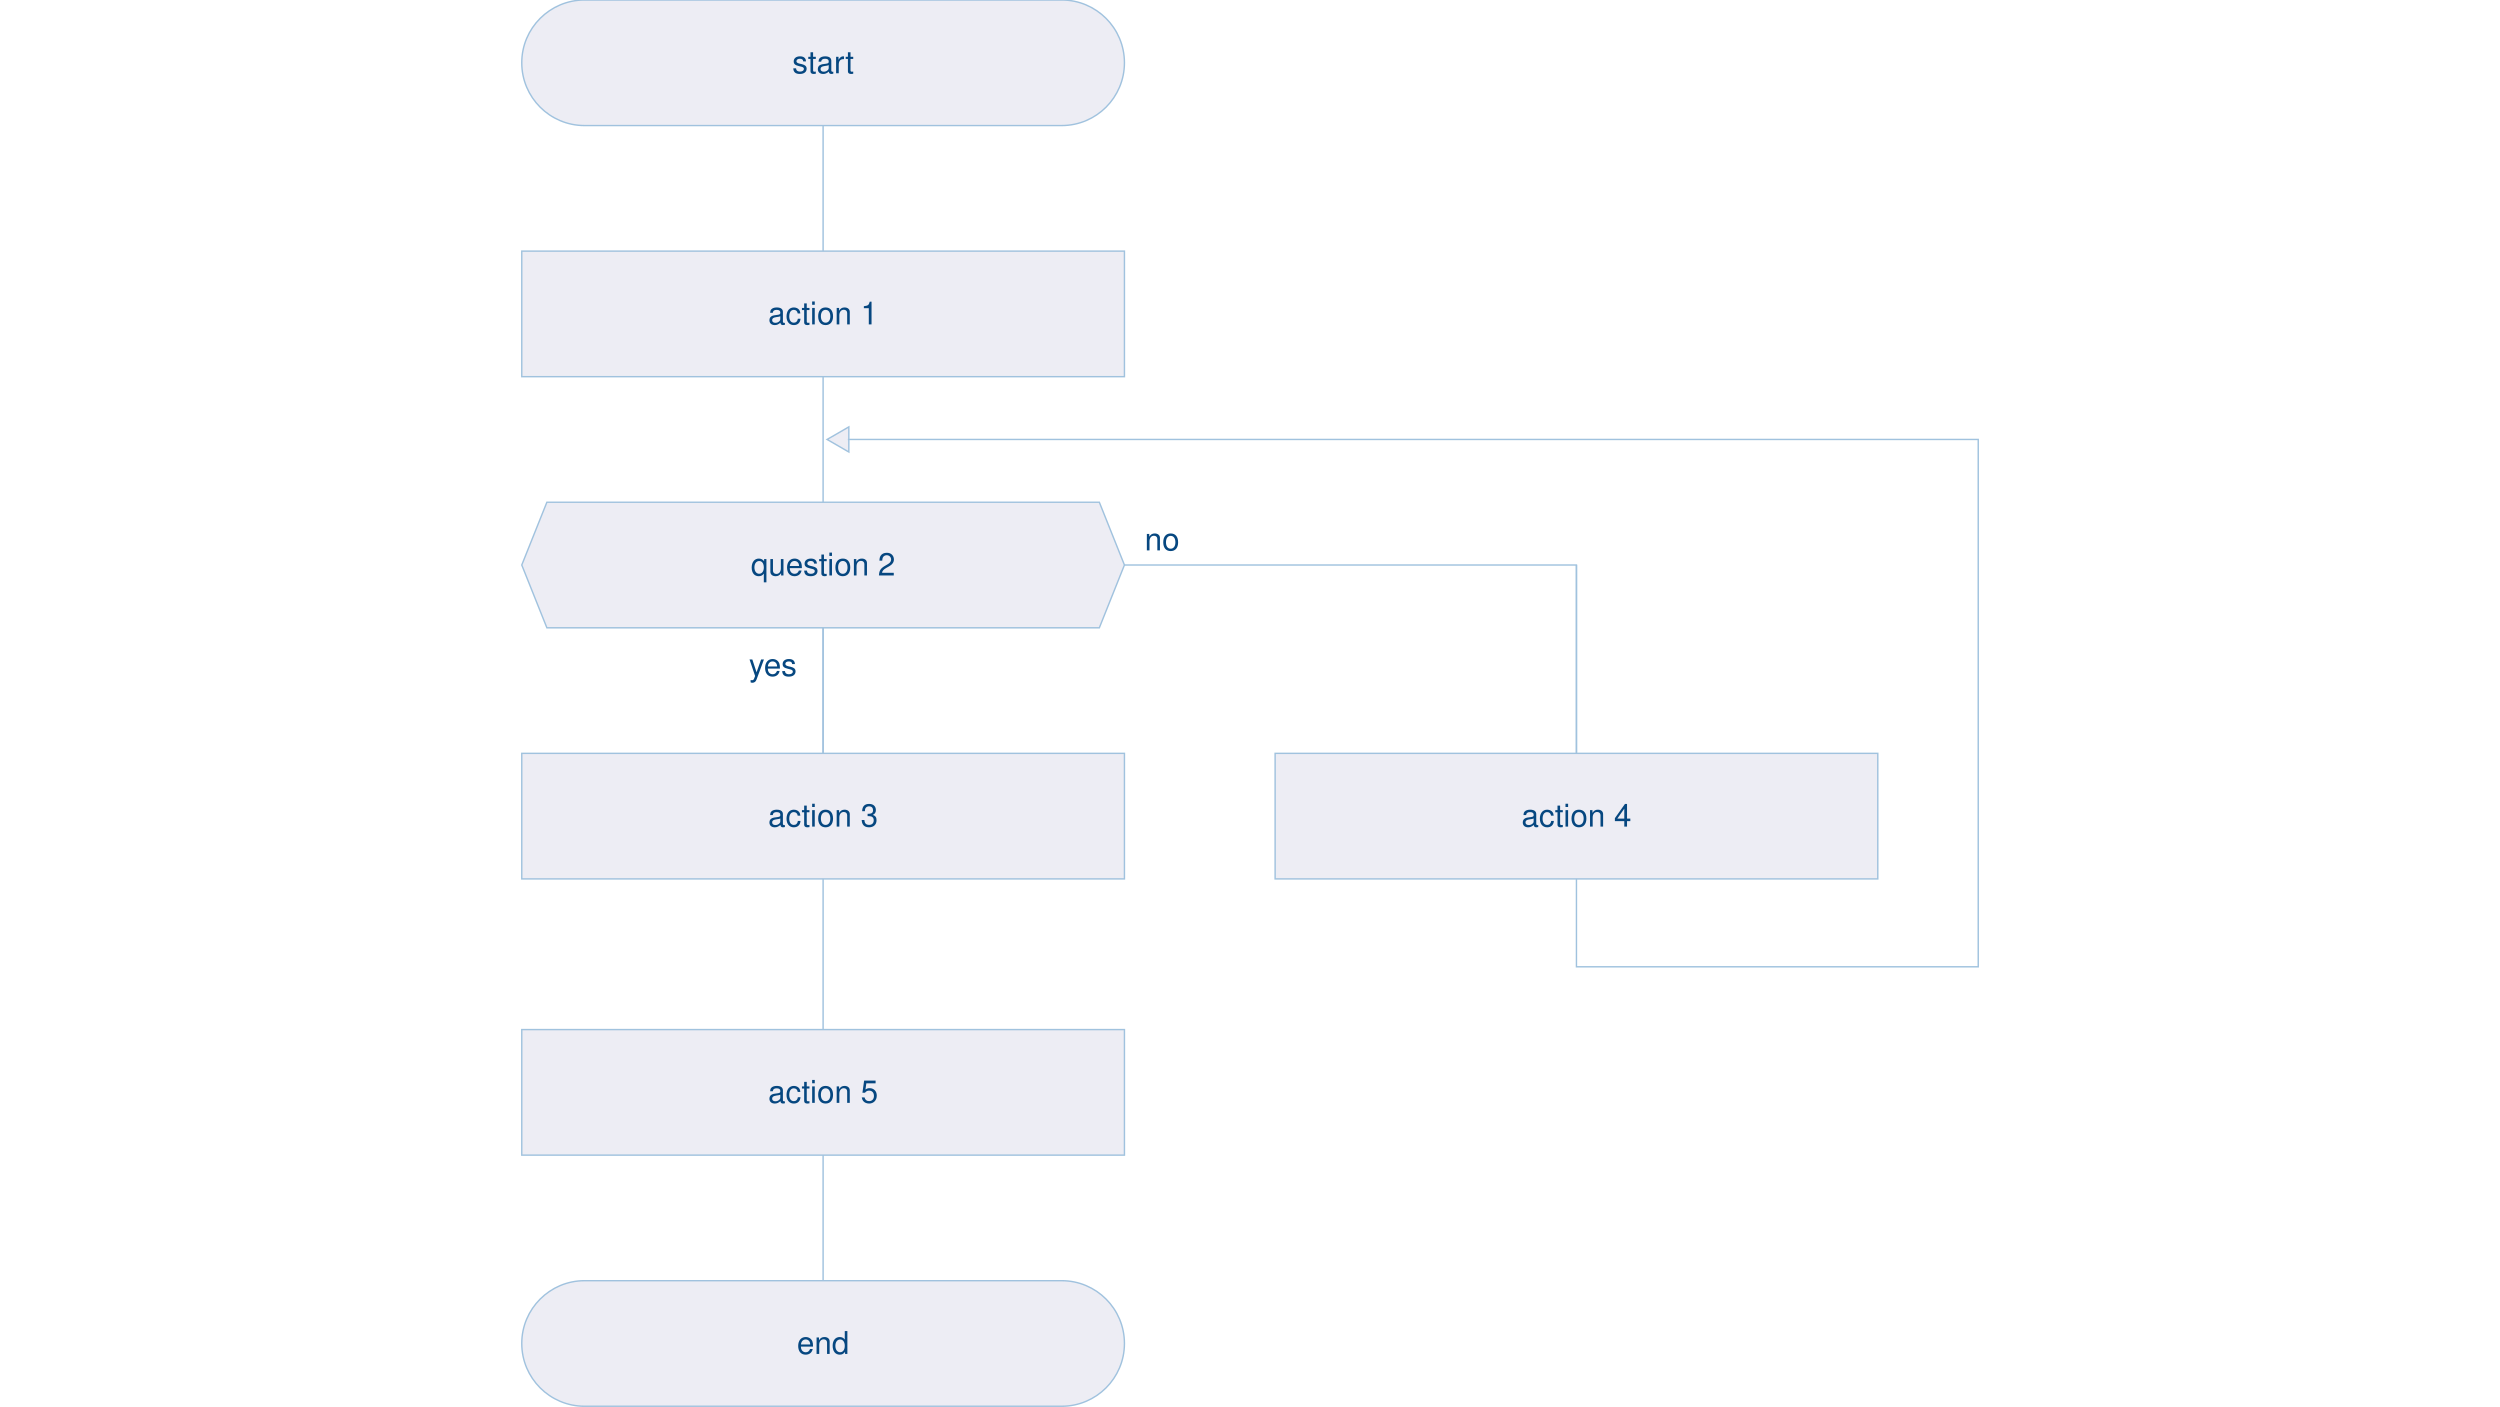
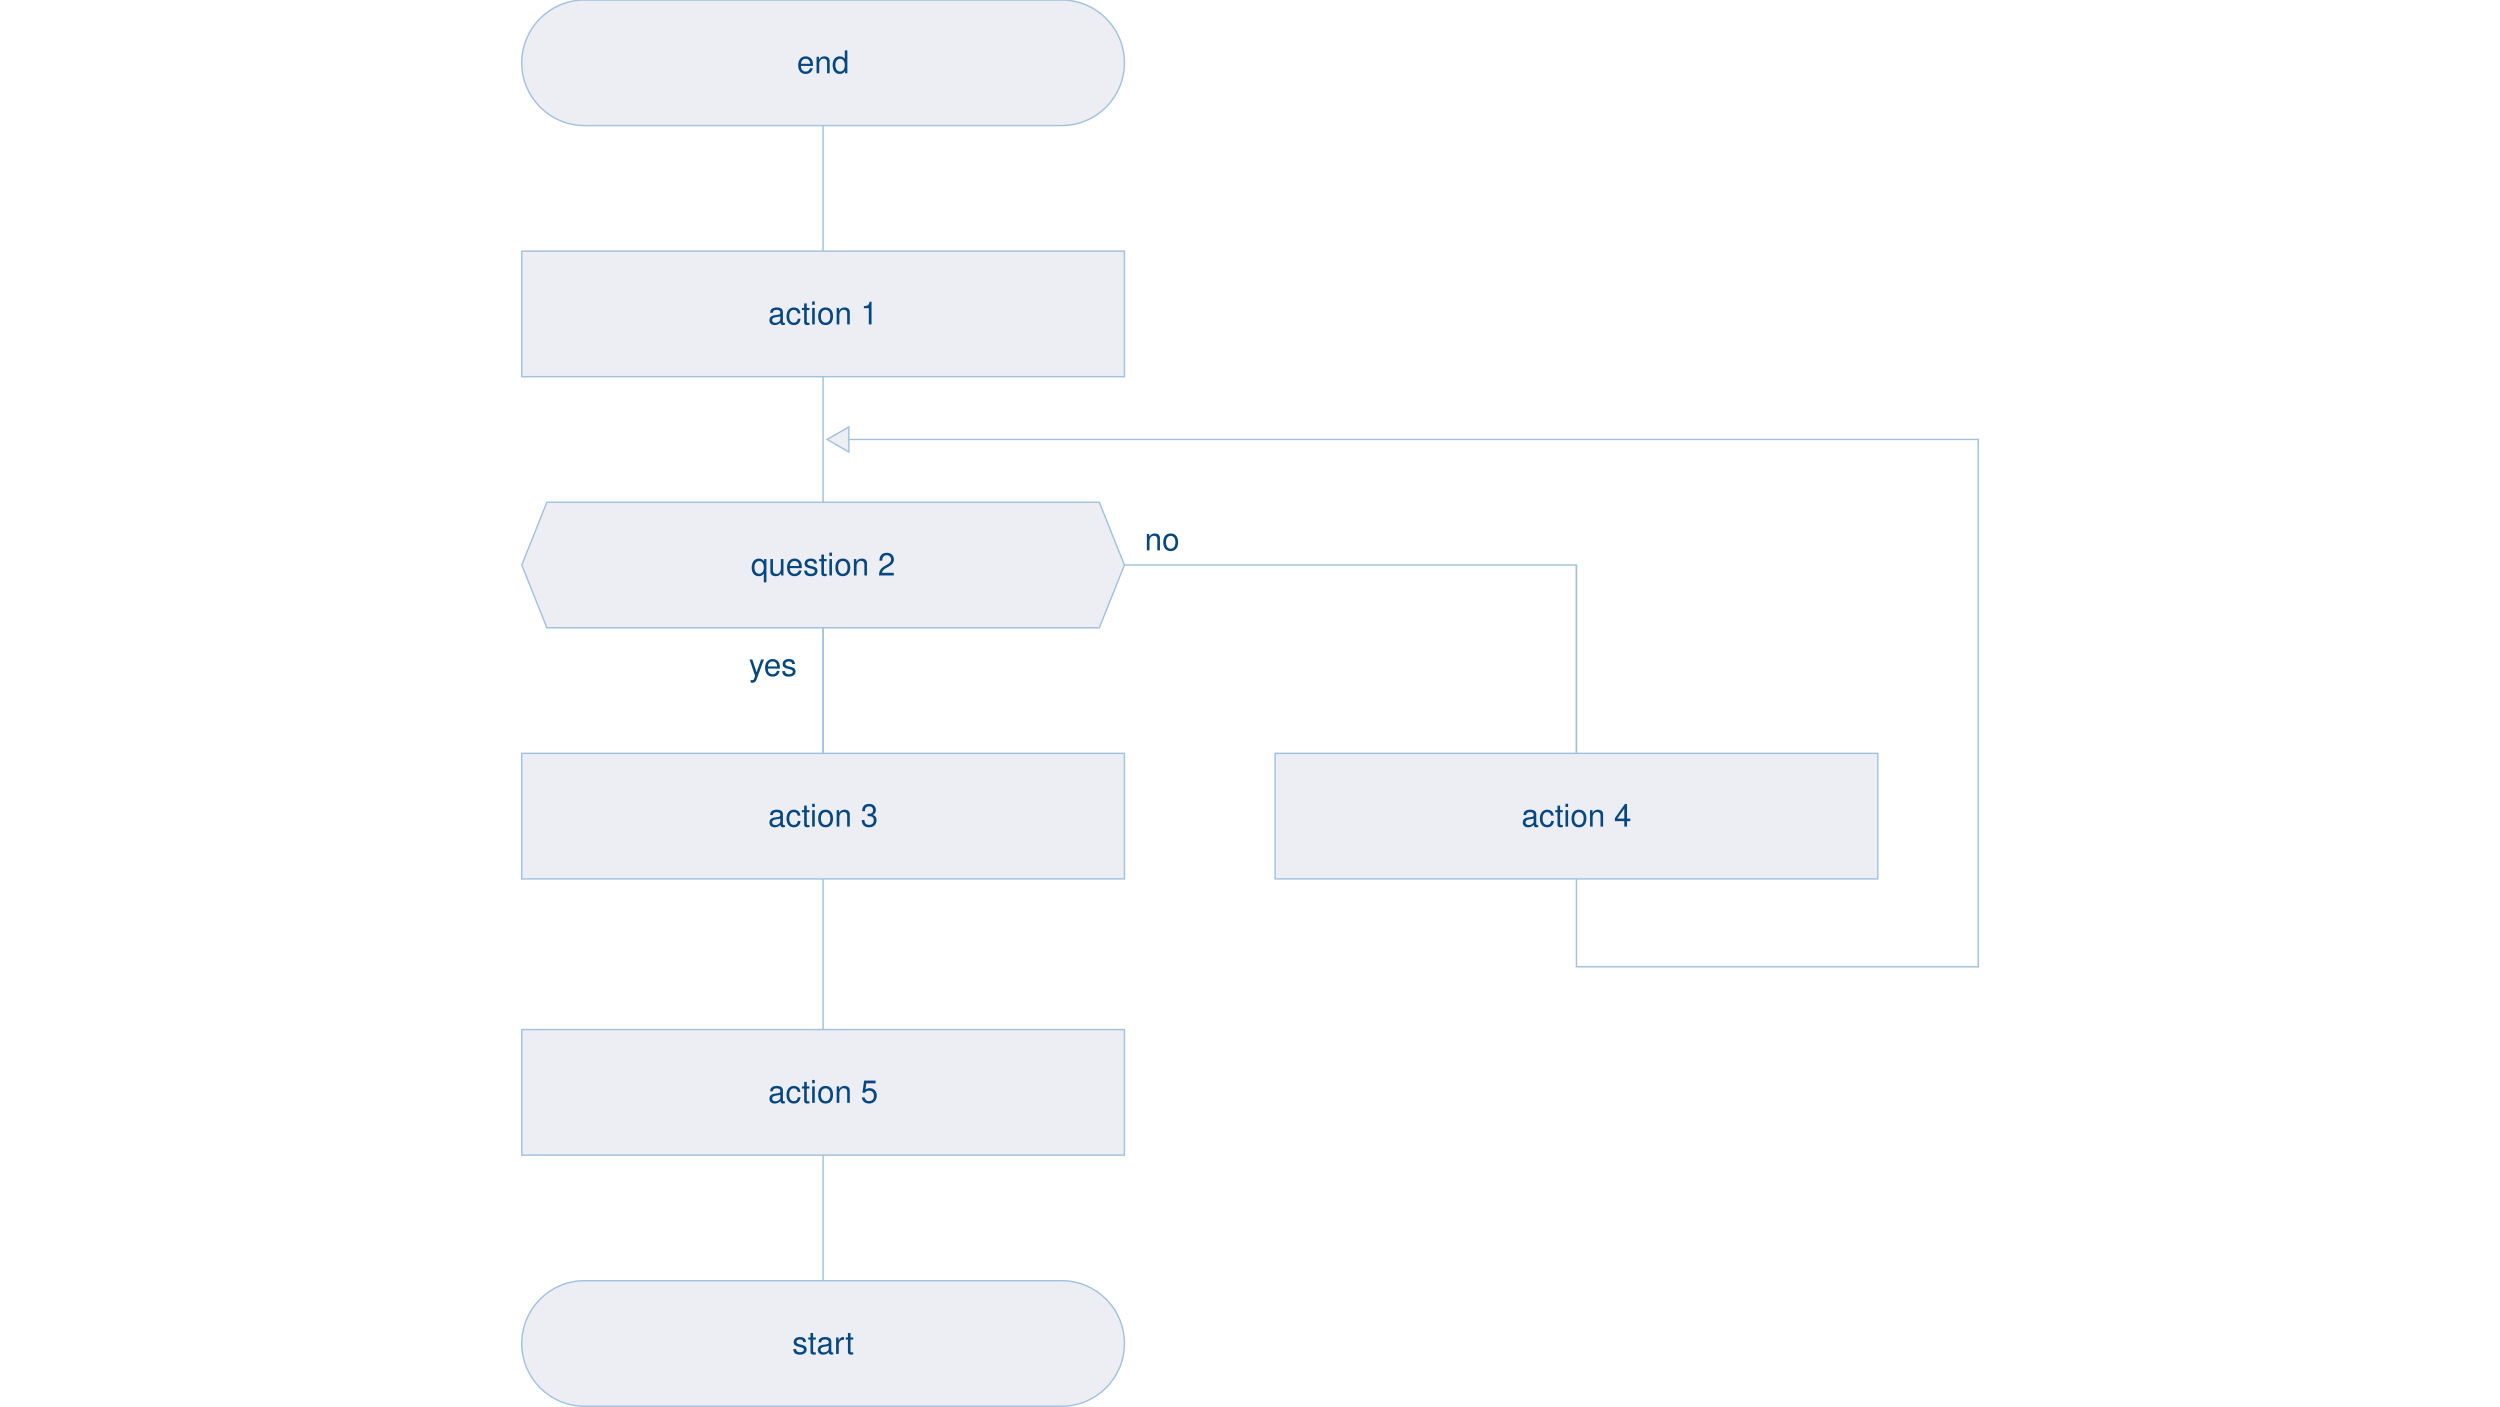
<svg xmlns="http://www.w3.org/2000/svg" font-size="1" viewBox="0.0 0.0 1920.0 1080.0" stroke="rgb(0,0,0)" width="1920" stroke-opacity="1" height="1080" version="1.1">
  <defs />
  <g stroke-linejoin="miter" fill-opacity="1.0" fill="rgb(237,237,244)" stroke="rgb(160,194,222)" stroke-linecap="butt" stroke-miterlimit="10.0" stroke-opacity="1.0" stroke-width="1.099">
    <path d="M 651.905,327.857 l -16.702,9.643 l 16.702,9.643 Z" />
  </g>
  <g stroke-linejoin="miter" fill-opacity="0.0" fill="rgb(0,0,0)" stroke="rgb(160,194,222)" stroke-linecap="butt" stroke-miterlimit="10.0" stroke-opacity="1.0" stroke-width="1.099">
    <path d="M 1210.714,433.929 v 308.571 h 308.571 v -405 h -868.127 " />
  </g>
  <g stroke-linejoin="miter" fill-opacity="0.0" fill="rgb(0,0,0)" stroke="rgb(160,194,222)" stroke-linecap="butt" stroke-miterlimit="10.0" stroke-opacity="1.0" stroke-width="1.099">
    <path d="M 632.143,241.071 v -192.857 " />
  </g>
  <g stroke-linejoin="miter" fill-opacity="0.0" fill="rgb(0,0,0)" stroke="rgb(160,194,222)" stroke-linecap="butt" stroke-miterlimit="10.0" stroke-opacity="1.0" stroke-width="1.099">
    <path d="M 632.143,433.929 v -192.857 " />
  </g>
  <g stroke-linejoin="miter" fill-opacity="0.0" fill="rgb(0,0,0)" stroke="rgb(160,194,222)" stroke-linecap="butt" stroke-miterlimit="10.0" stroke-opacity="1.0" stroke-width="1.099">
    <path d="M 632.143,838.929 v -405 " />
  </g>
  <g stroke-linejoin="miter" fill-opacity="0.0" fill="rgb(0,0,0)" stroke="rgb(160,194,222)" stroke-linecap="butt" stroke-miterlimit="10.0" stroke-opacity="1.0" stroke-width="1.099">
    <path d="M 632.143,1031.786 v -192.857 " />
  </g>
  <g stroke-linejoin="miter" fill-opacity="1.0" fill="rgb(237,237,244)" stroke="rgb(160,194,222)" stroke-linecap="butt" stroke-miterlimit="10.0" stroke-opacity="1.0" stroke-width="1.099">
    <path d="M 863.571,1031.786 h 0 c 0,-26.628 -21.586,-48.214 -48.214 -48.214h -366.429 c -26.628,-0 -48.214,21.586 -48.214 48.214h 0 c -0,26.628 21.586,48.214 48.214 48.214h 366.429 c 26.628,0 48.214,-21.586 48.214 -48.214Z" />
  </g>
  <g stroke-linejoin="miter" fill-opacity="1.0" font-size="24.107px" fill="rgb(6,71,128)" stroke="rgb(0,0,0)" font-weight="300" font-family="helvetica" stroke-linecap="butt" stroke-miterlimit="10.0" stroke-opacity="1.0" stroke-width="4.396">
-     <text transform="matrix(1,0,0,1,632.1429,1031.786)" stroke="none" dominant-baseline="middle" text-anchor="middle">end</text>
+     <text transform="matrix(1,0,0,1,632.1429,1031.786)" stroke="none" dominant-baseline="middle" text-anchor="middle">start</text>
  </g>
  <g stroke-linejoin="miter" fill-opacity="1.0" fill="rgb(237,237,244)" stroke="rgb(160,194,222)" stroke-linecap="butt" stroke-miterlimit="10.0" stroke-opacity="1.0" stroke-width="1.099">
    <path d="M 863.571,887.143 l -0,-96.429 h -462.857 l -0,96.429 Z" />
  </g>
  <g stroke-linejoin="miter" fill-opacity="1.0" font-size="24.107px" fill="rgb(6,71,128)" stroke="rgb(0,0,0)" font-weight="300" font-family="helvetica" stroke-linecap="butt" stroke-miterlimit="10.0" stroke-opacity="1.0" stroke-width="4.396">
    <text transform="matrix(1,0,0,1,632.1429,838.9286)" stroke="none" dominant-baseline="middle" text-anchor="middle">action 5</text>
  </g>
  <g stroke-linejoin="miter" fill-opacity="0.0" fill="rgb(0,0,0)" stroke="rgb(160,194,222)" stroke-linecap="butt" stroke-miterlimit="10.0" stroke-opacity="1.0" stroke-width="1.099">
    <path d="M 1210.714,626.786 v -192.857 h -578.571 " />
  </g>
  <g stroke-linejoin="miter" fill-opacity="0.0" fill="rgb(0,0,0)" stroke="rgb(160,194,222)" stroke-linecap="butt" stroke-miterlimit="10.0" stroke-opacity="1.0" stroke-width="1.099">
    <path d="M 632.143,626.786 v -192.857 " />
  </g>
  <g stroke-linejoin="miter" fill-opacity="1.0" fill="rgb(237,237,244)" stroke="rgb(160,194,222)" stroke-linecap="butt" stroke-miterlimit="10.0" stroke-opacity="1.0" stroke-width="1.099">
    <path d="M 1442.143,675 l -0,-96.429 h -462.857 l -0,96.429 Z" />
  </g>
  <g stroke-linejoin="miter" fill-opacity="1.0" font-size="24.107px" fill="rgb(6,71,128)" stroke="rgb(0,0,0)" font-weight="300" font-family="helvetica" stroke-linecap="butt" stroke-miterlimit="10.0" stroke-opacity="1.0" stroke-width="4.396">
    <text transform="matrix(1,0,0,1,1210.714,626.7857)" stroke="none" dominant-baseline="middle" text-anchor="middle">action 4</text>
  </g>
  <g stroke-linejoin="miter" fill-opacity="1.0" fill="rgb(237,237,244)" stroke="rgb(160,194,222)" stroke-linecap="butt" stroke-miterlimit="10.0" stroke-opacity="1.0" stroke-width="1.099">
    <path d="M 863.571,675 l -0,-96.429 h -462.857 l -0,96.429 Z" />
  </g>
  <g stroke-linejoin="miter" fill-opacity="1.0" font-size="24.107px" fill="rgb(6,71,128)" stroke="rgb(0,0,0)" font-weight="300" font-family="helvetica" stroke-linecap="butt" stroke-miterlimit="10.0" stroke-opacity="1.0" stroke-width="4.396">
    <text transform="matrix(1,0,0,1,632.1429,626.7857)" stroke="none" dominant-baseline="middle" text-anchor="middle">action 3</text>
  </g>
  <g stroke-linejoin="miter" fill-opacity="1.0" font-size="24.107px" fill="rgb(6,71,128)" stroke="rgb(0,0,0)" font-weight="300" font-family="helvetica" stroke-linecap="butt" stroke-miterlimit="10.0" stroke-opacity="1.0" stroke-width="4.396">
    <text transform="matrix(1,0,0,1,892.5,414.6429)" stroke="none" dominant-baseline="middle" text-anchor="middle">no</text>
  </g>
  <g stroke-linejoin="miter" fill-opacity="1.0" font-size="24.107px" fill="rgb(6,71,128)" stroke="rgb(0,0,0)" font-weight="300" font-family="helvetica" stroke-linecap="butt" stroke-miterlimit="10.0" stroke-opacity="1.0" stroke-width="4.396">
    <text transform="matrix(1,0,0,1,593.5714,511.0714)" stroke="none" dominant-baseline="middle" text-anchor="middle">yes</text>
  </g>
  <g stroke-linejoin="miter" fill-opacity="1.0" fill="rgb(237,237,244)" stroke="rgb(160,194,222)" stroke-linecap="butt" stroke-miterlimit="10.0" stroke-opacity="1.0" stroke-width="1.099">
    <path d="M 420,482.143 l -19.286,-48.214 l 19.286,-48.214 h 424.286 l 19.286,48.214 l -19.286,48.214 h -424.286 Z" />
  </g>
  <g stroke-linejoin="miter" fill-opacity="1.0" font-size="24.107px" fill="rgb(6,71,128)" stroke="rgb(0,0,0)" font-weight="300" font-family="helvetica" stroke-linecap="butt" stroke-miterlimit="10.0" stroke-opacity="1.0" stroke-width="4.396">
    <text transform="matrix(1,0,0,1,632.1429,433.9286)" stroke="none" dominant-baseline="middle" text-anchor="middle">question 2</text>
  </g>
  <g stroke-linejoin="miter" fill-opacity="1.0" fill="rgb(237,237,244)" stroke="rgb(160,194,222)" stroke-linecap="butt" stroke-miterlimit="10.0" stroke-opacity="1.0" stroke-width="1.099">
    <path d="M 863.571,289.286 l -0,-96.429 h -462.857 l -0,96.429 Z" />
  </g>
  <g stroke-linejoin="miter" fill-opacity="1.0" font-size="24.107px" fill="rgb(6,71,128)" stroke="rgb(0,0,0)" font-weight="300" font-family="helvetica" stroke-linecap="butt" stroke-miterlimit="10.0" stroke-opacity="1.0" stroke-width="4.396">
    <text transform="matrix(1,0,0,1,632.1429,241.0714)" stroke="none" dominant-baseline="middle" text-anchor="middle">action 1</text>
  </g>
  <g stroke-linejoin="miter" fill-opacity="1.0" fill="rgb(237,237,244)" stroke="rgb(160,194,222)" stroke-linecap="butt" stroke-miterlimit="10.0" stroke-opacity="1.0" stroke-width="1.099">
    <path d="M 863.571,48.214 h 0 c 0,-26.628 -21.586,-48.214 -48.214 -48.214h -366.429 c -26.628,-0 -48.214,21.586 -48.214 48.214h 0 c -0,26.628 21.586,48.214 48.214 48.214h 366.429 c 26.628,0 48.214,-21.586 48.214 -48.214Z" />
  </g>
  <g stroke-linejoin="miter" fill-opacity="1.0" font-size="24.107px" fill="rgb(6,71,128)" stroke="rgb(0,0,0)" font-weight="300" font-family="helvetica" stroke-linecap="butt" stroke-miterlimit="10.0" stroke-opacity="1.0" stroke-width="4.396">
-     <text transform="matrix(1,0,0,1,632.1429,48.2143)" stroke="none" dominant-baseline="middle" text-anchor="middle">start</text>
+     <text transform="matrix(1,0,0,1,632.1429,48.2143)" stroke="none" dominant-baseline="middle" text-anchor="middle">end</text>
  </g>
</svg>
